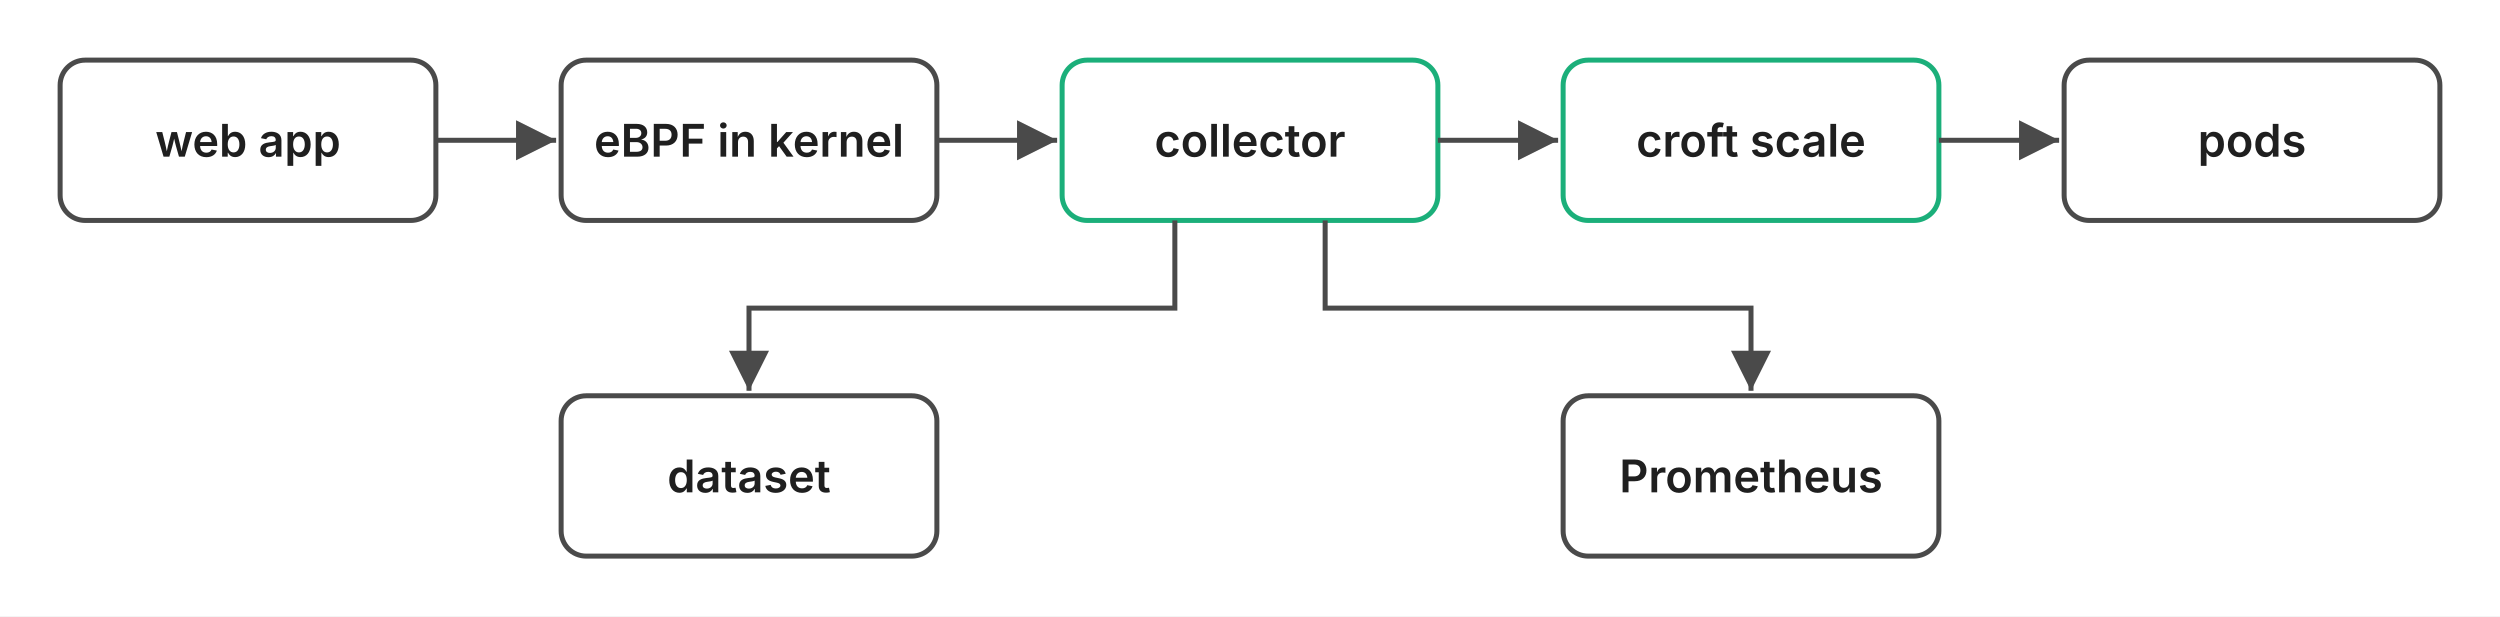
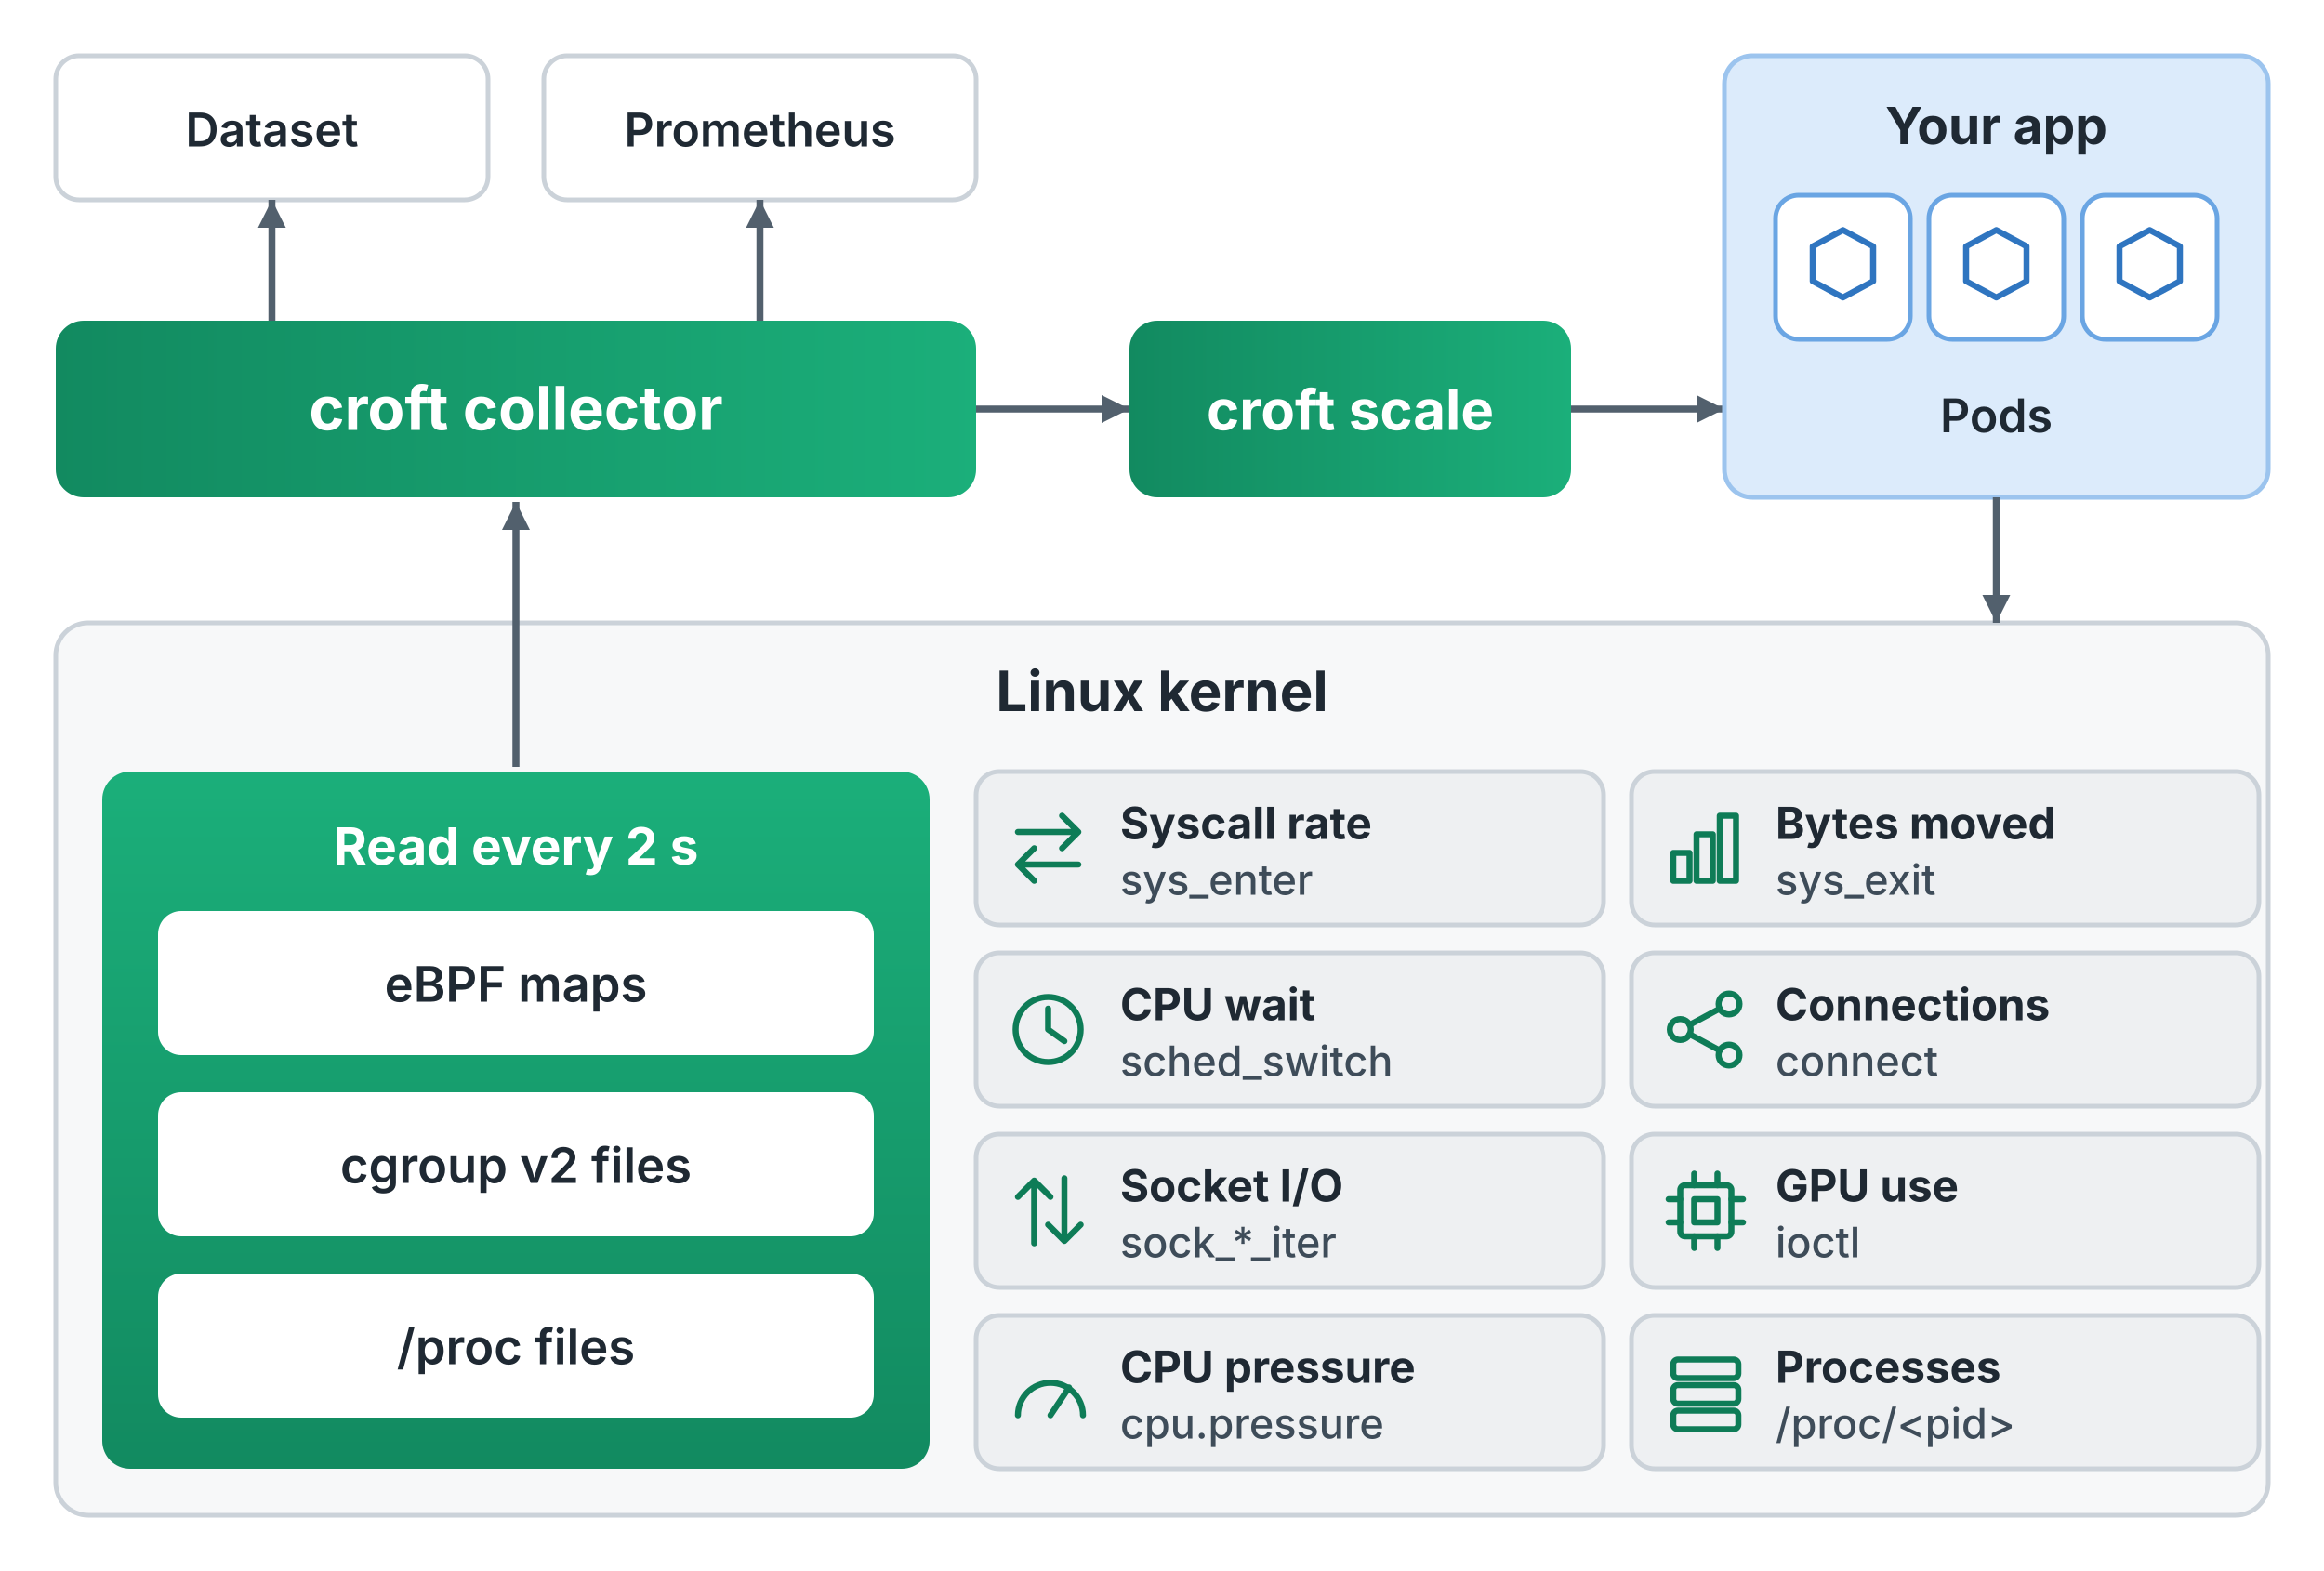
- <svg xmlns="http://www.w3.org/2000/svg" viewBox="0 0 998 246" width="998" height="246" role="img" aria-label="croft architecture: the kernel reports a web app's syscalls through eBPF to a collector on each node. The collector writes a dataset and serves metrics to Prometheus and to croft scale, which sets the number of pods.">
+ <svg xmlns="http://www.w3.org/2000/svg" viewBox="0 0 1000 676" width="1000" height="676" role="img" aria-label="croft architecture: inside the Linux kernel, eBPF programs and kernel files record syscall rates, bytes moved, CPU wait, connections, socket I/O, GPU use, CPU pressure and processes for your app's pods. The croft collector reads them every 2 seconds and writes a dataset, serves Prometheus and feeds croft scale, which sets the number of pods.">
  <defs>
-     <marker id="arrow" markerWidth="10" markerHeight="10" refX="8" refY="4" orient="auto">
-       <path d="M0,0 L8,4 L0,8 Z" fill="#4A4A4A" />
+     <marker id="head" markerUnits="userSpaceOnUse" markerWidth="16" markerHeight="16" refX="12" refY="6" orient="auto">
+       <path d="M0,0 L12,6 L0,12 Z" fill="#52606D" />
    </marker>
+     <marker id="tail" markerWidth="12" markerHeight="12" refX="1" refY="5" orient="auto">
+       <path d="M10,0 L0,5 L10,10 Z" fill="#52606D" />
+     </marker>
+     <linearGradient id="g" x1="0" x2="1" y1="0" y2="0">
+       <stop offset="0" stop-color="#128A60" />
+       <stop offset="1" stop-color="#1BAF7A" />
+     </linearGradient>
+     <linearGradient id="g2" x1="0" x2="0" y1="0" y2="1">
+       <stop offset="0" stop-color="#1BAF7A" />
+       <stop offset="1" stop-color="#128A60" />
+     </linearGradient>
  </defs>
-   <style>text { fill: #1F1F1F; font-family: Inter, "Helvetica Neue", Arial, sans-serif; font-size: 18px; font-weight: 600; text-anchor: middle; dominant-baseline: central; }</style>
-   <rect width="998" height="246" fill="#FFFFFF" />
-   <rect x="24" y="24" width="150" height="64" rx="10" fill="#FFFFFF" stroke="#4A4A4A" stroke-width="2" />
-   <text x="99.0" y="56.0">web app</text>
-   <rect x="224" y="24" width="150" height="64" rx="10" fill="#FFFFFF" stroke="#4A4A4A" stroke-width="2" />
-   <text x="299.0" y="56.0">eBPF in kernel</text>
-   <rect x="424" y="24" width="150" height="64" rx="10" fill="#FFFFFF" stroke="#1BAF7A" stroke-width="2" />
-   <text x="499.0" y="56.0">collector</text>
-   <rect x="624" y="24" width="150" height="64" rx="10" fill="#FFFFFF" stroke="#1BAF7A" stroke-width="2" />
-   <text x="699.0" y="56.0">croft scale</text>
-   <rect x="824" y="24" width="150" height="64" rx="10" fill="#FFFFFF" stroke="#4A4A4A" stroke-width="2" />
-   <text x="899.0" y="56.0">pods</text>
-   <polyline points="174,56.0 222,56.0" fill="none" stroke="#4A4A4A" stroke-width="2" marker-end="url(#arrow)" />
-   <polyline points="374,56.0 422,56.0" fill="none" stroke="#4A4A4A" stroke-width="2" marker-end="url(#arrow)" />
-   <polyline points="574,56.0 622,56.0" fill="none" stroke="#4A4A4A" stroke-width="2" marker-end="url(#arrow)" />
-   <polyline points="774,56.0 822,56.0" fill="none" stroke="#4A4A4A" stroke-width="2" marker-end="url(#arrow)" />
-   <rect x="224" y="158" width="150" height="64" rx="10" fill="#FFFFFF" stroke="#4A4A4A" stroke-width="2" />
-   <text x="299.0" y="190.0">dataset</text>
-   <rect x="624" y="158" width="150" height="64" rx="10" fill="#FFFFFF" stroke="#4A4A4A" stroke-width="2" />
-   <text x="699.0" y="190.0">Prometheus</text>
-   <polyline points="469.0,88 469.0,123 299.0,123 299.0,156" fill="none" stroke="#4A4A4A" stroke-width="2" marker-end="url(#arrow)" />
-   <polyline points="529.0,88 529.0,123 699.0,123 699.0,156" fill="none" stroke="#4A4A4A" stroke-width="2" marker-end="url(#arrow)" />
+   <style>text { font-family: Inter, "Helvetica Neue", Arial, sans-serif; }</style>
+   <rect width="1000" height="676" fill="#FFFFFF" />
+   <rect x="24" y="24" width="186" height="62" rx="10" fill="#FFFFFF" stroke="#CBD2D9" stroke-width="2" />
+   <text x="117" y="63" font-size="20" font-weight="600" text-anchor="middle" fill="#1F2933">Dataset</text>
+   <rect x="234" y="24" width="186" height="62" rx="10" fill="#FFFFFF" stroke="#CBD2D9" stroke-width="2" />
+   <text x="327" y="63" font-size="20" font-weight="600" text-anchor="middle" fill="#1F2933">Prometheus</text>
+   <line x1="117" y1="138" x2="117" y2="86" stroke="#52606D" stroke-width="3" marker-end="url(#head)" />
+   <line x1="327" y1="138" x2="327" y2="86" stroke="#52606D" stroke-width="3" marker-end="url(#head)" />
+   <rect x="24" y="138" width="396" height="76" rx="12" fill="url(#g)" />
+   <text x="222" y="185" font-size="26" font-weight="700" text-anchor="middle" fill="#FFFFFF">croft collector</text>
+   <line x1="420" y1="176" x2="486" y2="176" stroke="#52606D" stroke-width="3" marker-end="url(#head)" />
+   <rect x="486" y="138" width="190" height="76" rx="12" fill="url(#g)" />
+   <text x="581" y="185" font-size="24" font-weight="700" text-anchor="middle" fill="#FFFFFF">croft scale</text>
+   <line x1="676" y1="176" x2="742" y2="176" stroke="#52606D" stroke-width="3" marker-end="url(#head)" />
+   <rect x="742" y="24" width="234" height="190" rx="12" fill="#DCEBFB" stroke="#9CC4EE" stroke-width="2" />
+   <text x="859" y="62" font-size="22" font-weight="700" text-anchor="middle" fill="#1F2933">Your app</text>
+   <rect x="764" y="84" width="58" height="62" rx="10" fill="#FFFFFF" stroke="#6AA5E3" stroke-width="2" />
+   <path d="M793 99l13 7v15l-13 7-13-7v-15z" fill="none" stroke="#2F75C0" stroke-width="2.6" stroke-linejoin="round" />
+   <rect x="830" y="84" width="58" height="62" rx="10" fill="#FFFFFF" stroke="#6AA5E3" stroke-width="2" />
+   <path d="M859 99l13 7v15l-13 7-13-7v-15z" fill="none" stroke="#2F75C0" stroke-width="2.6" stroke-linejoin="round" />
+   <rect x="896" y="84" width="58" height="62" rx="10" fill="#FFFFFF" stroke="#6AA5E3" stroke-width="2" />
+   <path d="M925 99l13 7v15l-13 7-13-7v-15z" fill="none" stroke="#2F75C0" stroke-width="2.6" stroke-linejoin="round" />
+   <text x="859" y="186" font-size="20" font-weight="600" text-anchor="middle" fill="#1F2933">Pods</text>
+   <rect x="24" y="268" width="952" height="384" rx="14" fill="#F7F8F9" stroke="#CBD2D9" stroke-width="2" />
+   <text x="500" y="306" font-size="24" font-weight="700" text-anchor="middle" fill="#1F2933">Linux kernel</text>
+   <line x1="222" y1="330" x2="222" y2="216" stroke="#52606D" stroke-width="3" marker-end="url(#head)" />
+   <line x1="859" y1="214" x2="859" y2="268" stroke="#52606D" stroke-width="3" marker-end="url(#head)" />
+   <rect x="44" y="332" width="356" height="300" rx="12" fill="url(#g2)" />
+   <text x="222" y="372" font-size="22" font-weight="700" text-anchor="middle" fill="#FFFFFF">Read every 2 s</text>
+   <rect x="68" y="392" width="308" height="62" rx="10" fill="#FFFFFF" />
+   <text x="222" y="431" font-size="21" font-weight="600" text-anchor="middle" fill="#1F2933">eBPF maps</text>
+   <rect x="68" y="470" width="308" height="62" rx="10" fill="#FFFFFF" />
+   <text x="222" y="509" font-size="21" font-weight="600" text-anchor="middle" fill="#1F2933">cgroup v2 files</text>
+   <rect x="68" y="548" width="308" height="62" rx="10" fill="#FFFFFF" />
+   <text x="222" y="587" font-size="21" font-weight="600" text-anchor="middle" fill="#1F2933">/proc files</text>
+   <rect x="420" y="332" width="270" height="66" rx="10" fill="#EEF0F2" stroke="#CBD2D9" stroke-width="2" />
+   <g transform="translate(434 347)" fill="none" stroke="#0E7C57" stroke-width="2.6" stroke-linecap="round" stroke-linejoin="round">
+     <path d="M4 11h26M23 4l7 7-7 7M30 25H4M11 18l-7 7 7 7" />
+   </g>
+   <text x="482" y="361" font-size="19" font-weight="700" text-anchor="start" fill="#1F2933">Syscall rate</text>
+   <text x="482" y="385" font-size="18" font-weight="500" text-anchor="start" fill="#3E4C59" font-family="ui-monospace, SFMono-Regular, Menlo, Consolas, monospace">sys_enter</text>
+   <rect x="702" y="332" width="270" height="66" rx="10" fill="#EEF0F2" stroke="#CBD2D9" stroke-width="2" />
+   <g transform="translate(716 347)" fill="none" stroke="#0E7C57" stroke-width="2.6" stroke-linecap="round" stroke-linejoin="round">
+     <rect x="4" y="20" width="7" height="12" />
+     <rect x="14" y="12" width="7" height="20" />
+     <rect x="24" y="4" width="7" height="28" />
+   </g>
+   <text x="764" y="361" font-size="19" font-weight="700" text-anchor="start" fill="#1F2933">Bytes moved</text>
+   <text x="764" y="385" font-size="18" font-weight="500" text-anchor="start" fill="#3E4C59" font-family="ui-monospace, SFMono-Regular, Menlo, Consolas, monospace">sys_exit</text>
+   <rect x="420" y="410" width="270" height="66" rx="10" fill="#EEF0F2" stroke="#CBD2D9" stroke-width="2" />
+   <g transform="translate(434 425)" fill="none" stroke="#0E7C57" stroke-width="2.6" stroke-linecap="round" stroke-linejoin="round">
+     <circle cx="17" cy="18" r="14" />
+     <path d="M17 9v9l7 5" />
+   </g>
+   <text x="482" y="439" font-size="19" font-weight="700" text-anchor="start" fill="#1F2933">CPU wait</text>
+   <text x="482" y="463" font-size="18" font-weight="500" text-anchor="start" fill="#3E4C59" font-family="ui-monospace, SFMono-Regular, Menlo, Consolas, monospace">sched_switch</text>
+   <rect x="702" y="410" width="270" height="66" rx="10" fill="#EEF0F2" stroke="#CBD2D9" stroke-width="2" />
+   <g transform="translate(716 425)" fill="none" stroke="#0E7C57" stroke-width="2.6" stroke-linecap="round" stroke-linejoin="round">
+     <circle cx="7" cy="18" r="4.5" />
+     <circle cx="28" cy="7" r="4.5" />
+     <circle cx="28" cy="29" r="4.5" />
+     <path d="M11 16l13-7M11 20l13 7" />
+   </g>
+   <text x="764" y="439" font-size="19" font-weight="700" text-anchor="start" fill="#1F2933">Connections</text>
+   <text x="764" y="463" font-size="18" font-weight="500" text-anchor="start" fill="#3E4C59" font-family="ui-monospace, SFMono-Regular, Menlo, Consolas, monospace">connect</text>
+   <rect x="420" y="488" width="270" height="66" rx="10" fill="#EEF0F2" stroke="#CBD2D9" stroke-width="2" />
+   <g transform="translate(434 503)" fill="none" stroke="#0E7C57" stroke-width="2.6" stroke-linecap="round" stroke-linejoin="round">
+     <path d="M11 32V5M4 12l7-7 7 7M24 4v27M17 24l7 7 7-7" />
+   </g>
+   <text x="482" y="517" font-size="19" font-weight="700" text-anchor="start" fill="#1F2933">Socket I/O</text>
+   <text x="482" y="541" font-size="18" font-weight="500" text-anchor="start" fill="#3E4C59" font-family="ui-monospace, SFMono-Regular, Menlo, Consolas, monospace">sock_*_iter</text>
+   <rect x="702" y="488" width="270" height="66" rx="10" fill="#EEF0F2" stroke="#CBD2D9" stroke-width="2" />
+   <g transform="translate(716 503)" fill="none" stroke="#0E7C57" stroke-width="2.6" stroke-linecap="round" stroke-linejoin="round">
+     <rect x="7" y="7" width="22" height="22" rx="2" />
+     <rect x="13" y="13" width="10" height="10" />
+     <path d="M13 2v5M23 2v5M13 29v5M23 29v5M2 13h5M2 23h5M29 13h5M29 23h5" />
+   </g>
+   <text x="764" y="517" font-size="19" font-weight="700" text-anchor="start" fill="#1F2933">GPU use</text>
+   <text x="764" y="541" font-size="18" font-weight="500" text-anchor="start" fill="#3E4C59" font-family="ui-monospace, SFMono-Regular, Menlo, Consolas, monospace">ioctl</text>
+   <rect x="420" y="566" width="270" height="66" rx="10" fill="#EEF0F2" stroke="#CBD2D9" stroke-width="2" />
+   <g transform="translate(434 581)" fill="none" stroke="#0E7C57" stroke-width="2.6" stroke-linecap="round" stroke-linejoin="round">
+     <path d="M4 28a14 14 0 1 1 28 0" />
+     <path d="M18 28l8-12" />
+   </g>
+   <text x="482" y="595" font-size="19" font-weight="700" text-anchor="start" fill="#1F2933">CPU pressure</text>
+   <text x="482" y="619" font-size="18" font-weight="500" text-anchor="start" fill="#3E4C59" font-family="ui-monospace, SFMono-Regular, Menlo, Consolas, monospace">cpu.pressure</text>
+   <rect x="702" y="566" width="270" height="66" rx="10" fill="#EEF0F2" stroke="#CBD2D9" stroke-width="2" />
+   <g transform="translate(716 581)" fill="none" stroke="#0E7C57" stroke-width="2.6" stroke-linecap="round" stroke-linejoin="round">
+     <rect x="4" y="4" width="28" height="8" rx="2" />
+     <rect x="4" y="15" width="28" height="8" rx="2" />
+     <rect x="4" y="26" width="28" height="8" rx="2" />
+   </g>
+   <text x="764" y="595" font-size="19" font-weight="700" text-anchor="start" fill="#1F2933">Processes</text>
+   <text x="764" y="619" font-size="18" font-weight="500" text-anchor="start" fill="#3E4C59" font-family="ui-monospace, SFMono-Regular, Menlo, Consolas, monospace">/proc/&lt;pid&gt;</text>
</svg>
